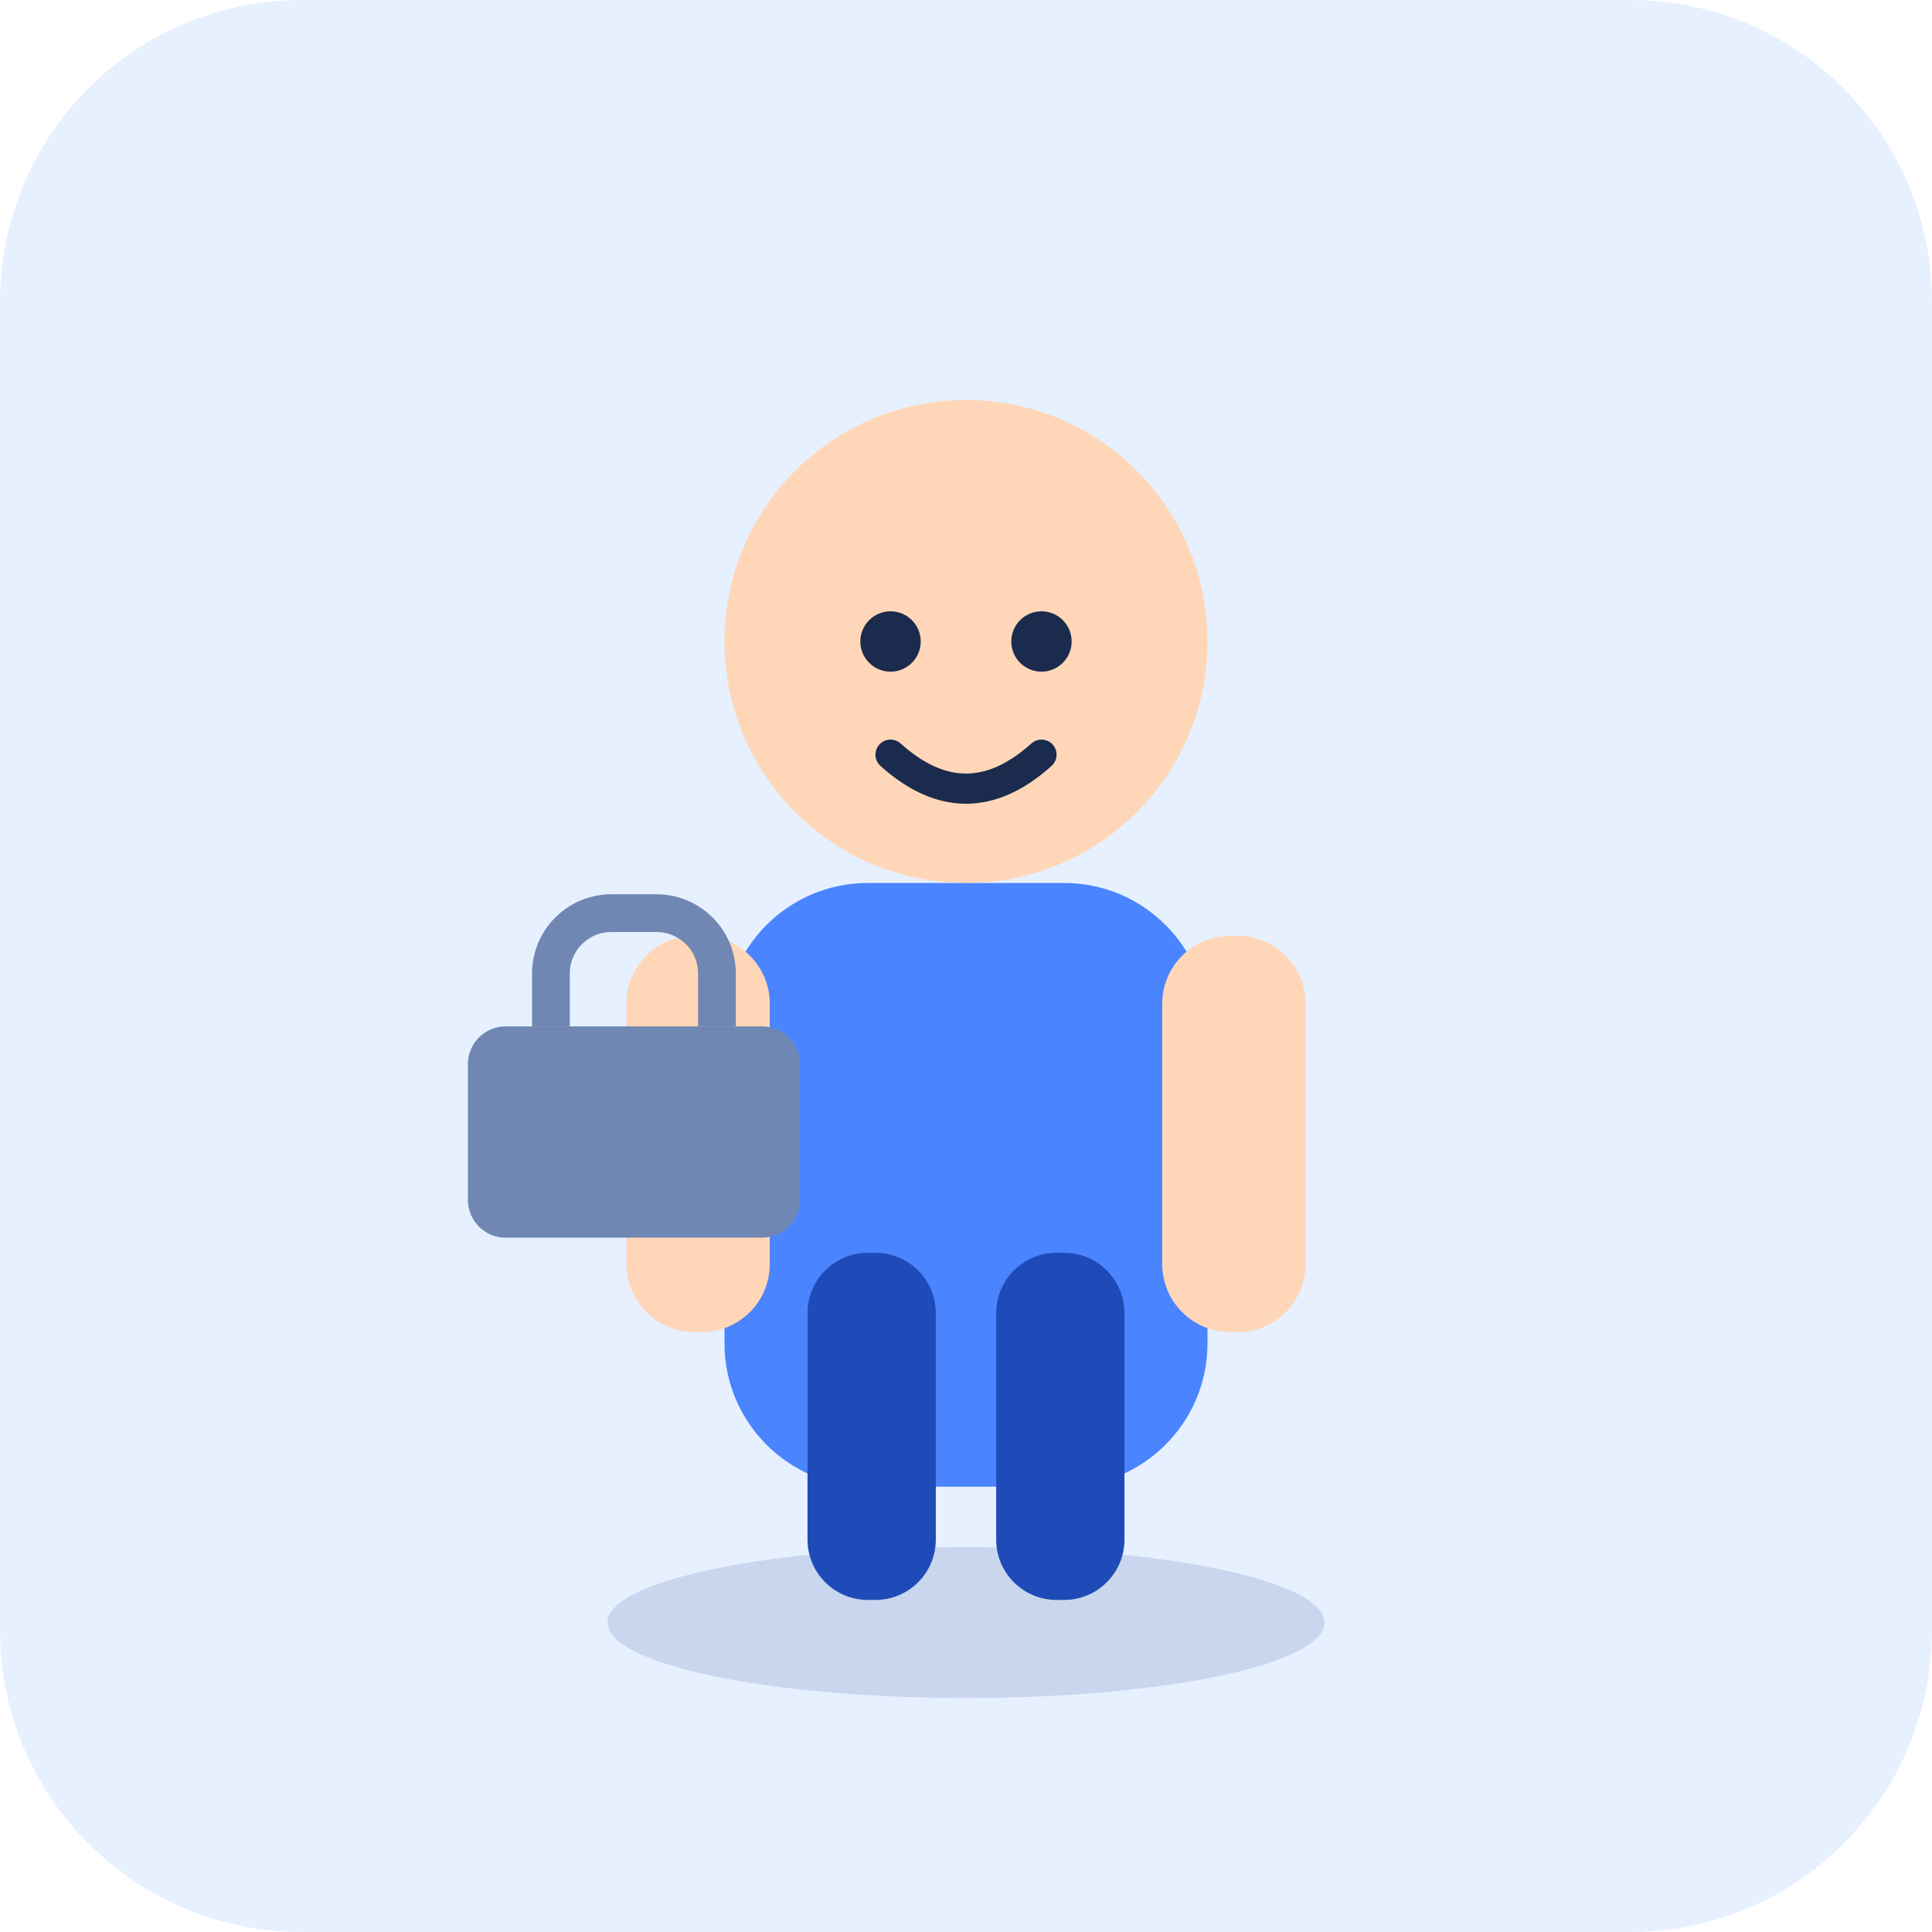
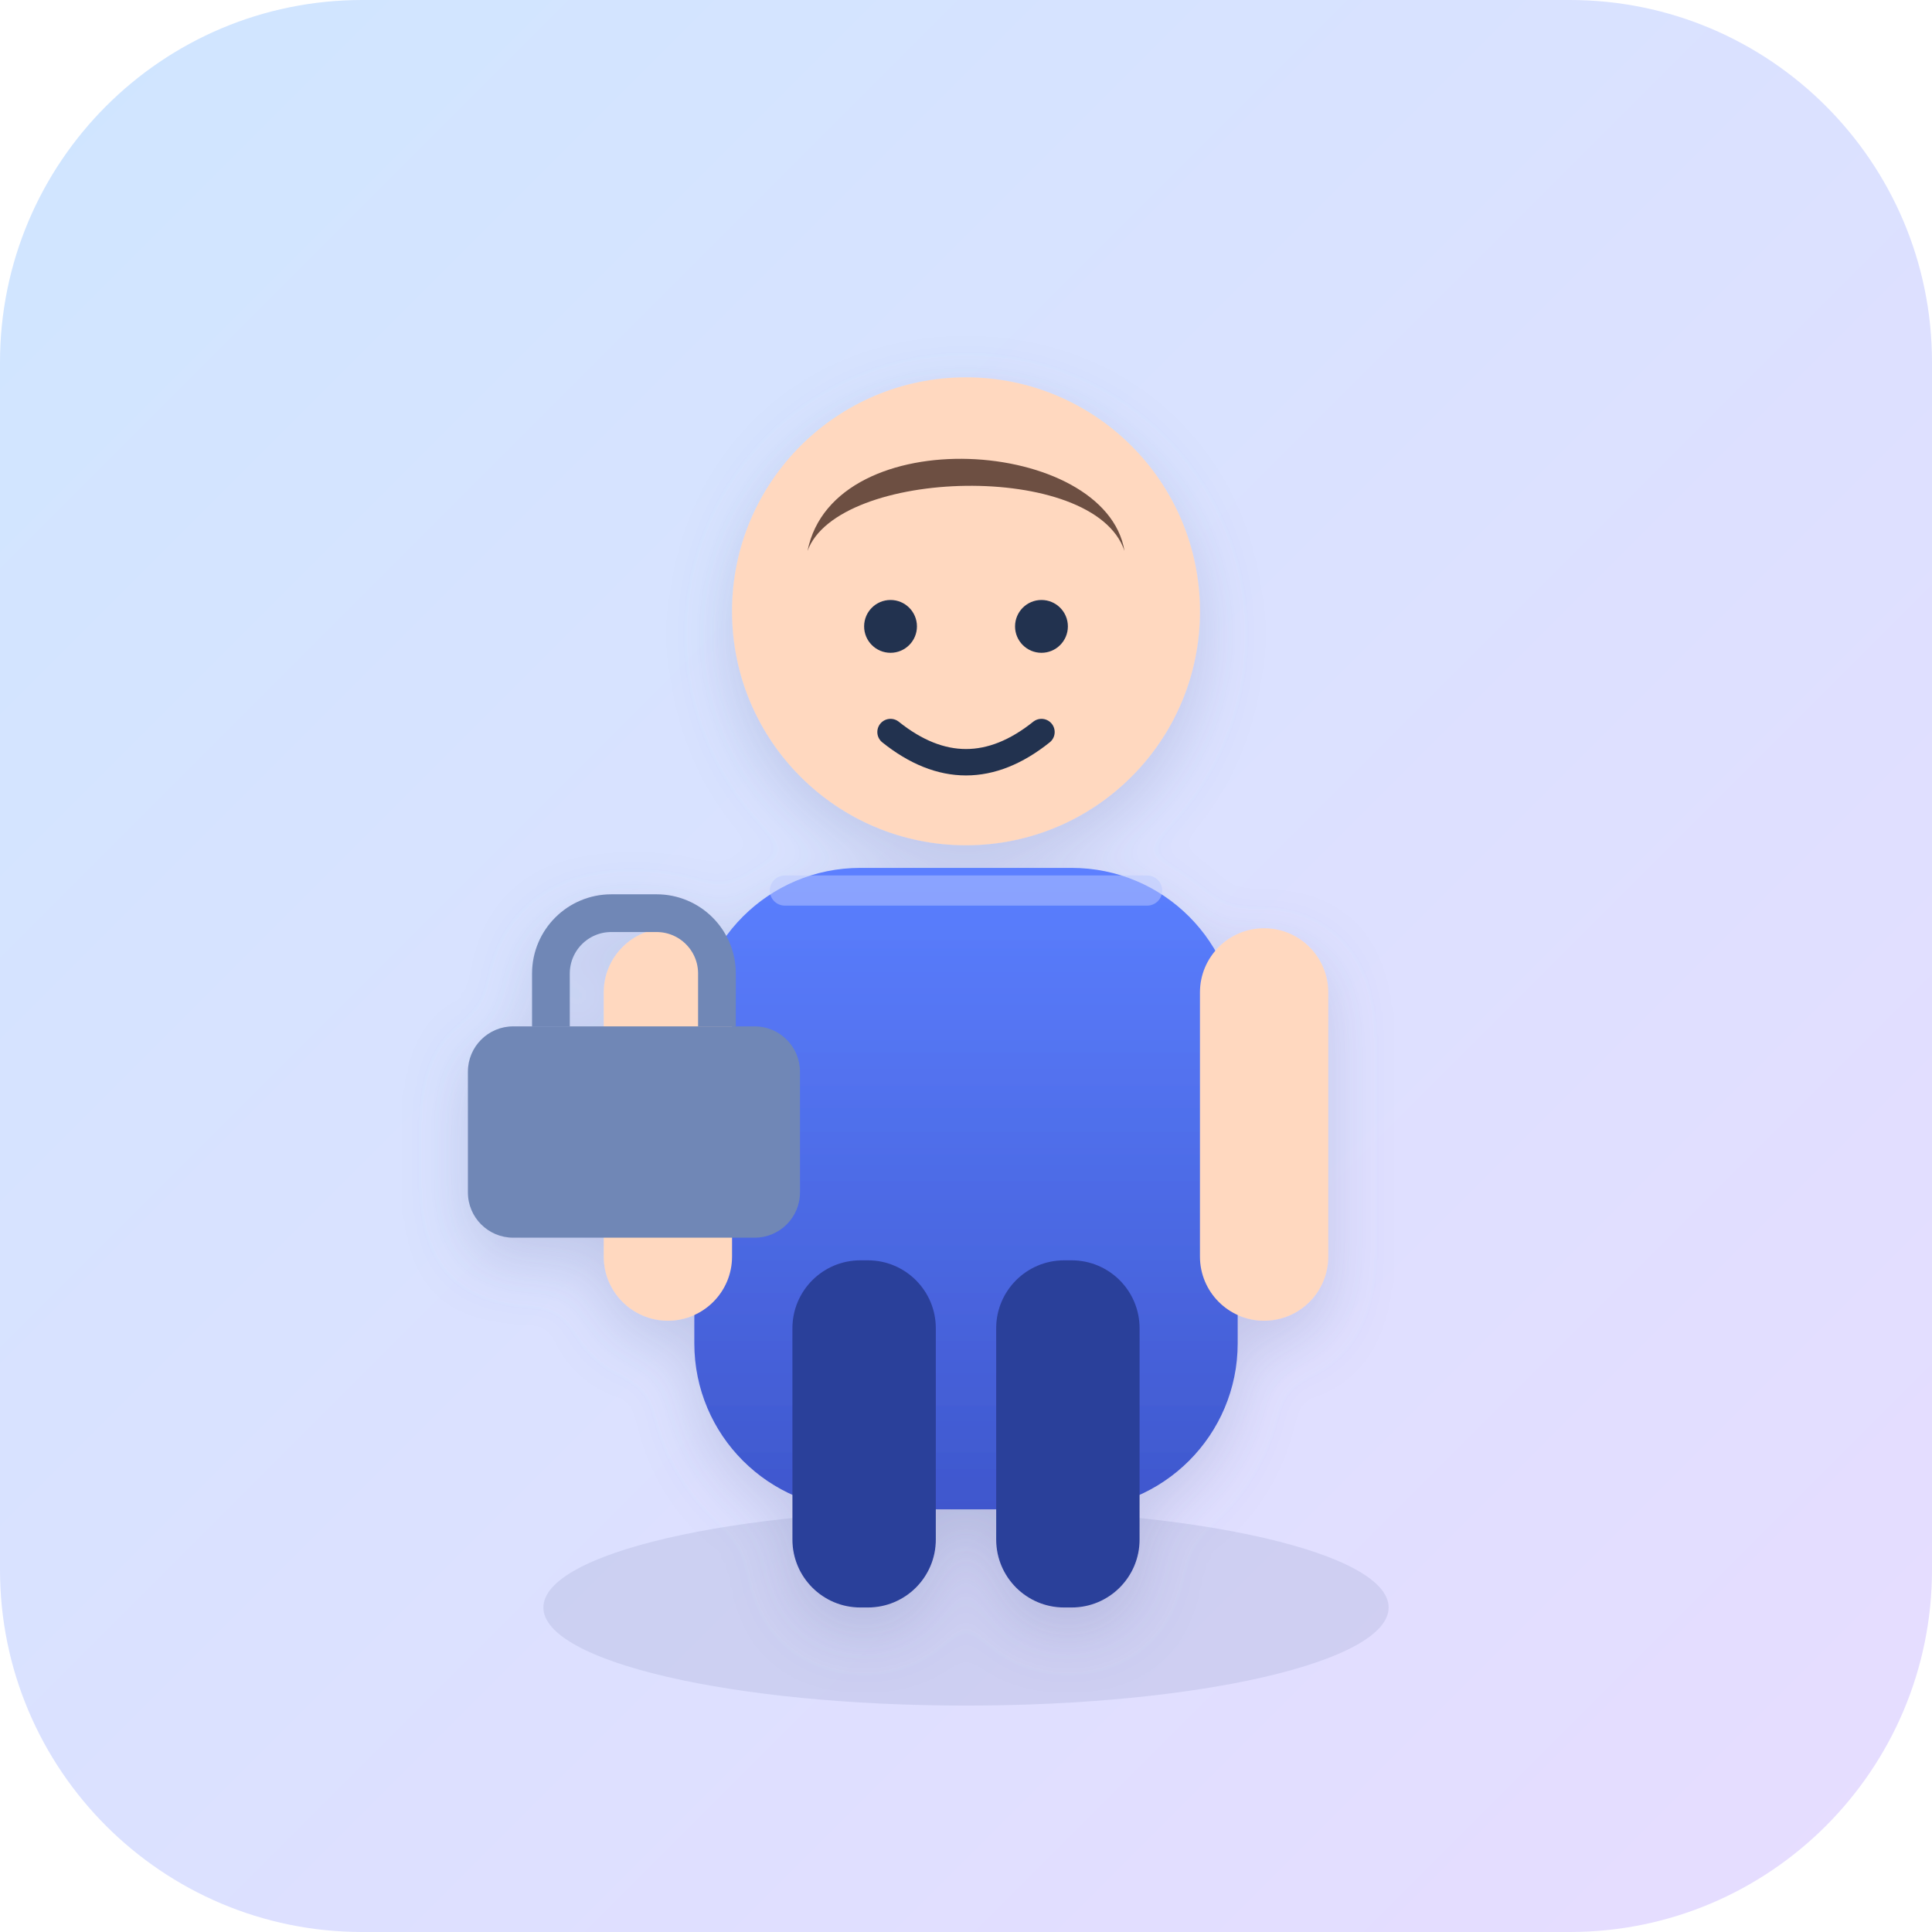
<svg xmlns="http://www.w3.org/2000/svg" viewBox="0 0 512 512">
-   <rect width="512" height="512" rx="80" fill="#E6F0FF" />
-   <ellipse cx="256" cy="430" rx="95" ry="20" fill="#c9d6ee" />
-   <circle cx="256" cy="170" r="64" fill="#ffd7b8" />
-   <rect x="192" y="234" width="128" height="160" rx="38" fill="#4a84ff" />
-   <rect x="166" y="248" width="38" height="105" rx="18" fill="#ffd7b8" />
-   <rect x="308" y="248" width="38" height="105" rx="18" fill="#ffd7b8" />
-   <rect x="214" y="332" width="34" height="92" rx="16" fill="#1f4bb8" />
-   <rect x="264" y="332" width="34" height="92" rx="16" fill="#1f4bb8" />
-   <rect x="124" y="272" width="88" height="56" rx="10" fill="#6f87b2" />
-   <path d="M146 272v-14a16 16 0 0 1 16-16h12a16 16 0 0 1 16 16v14" stroke="#6f87b2" stroke-width="10" fill="none" />
-   <circle cx="236" cy="170" r="8" fill="#1b2b4d" />
-   <circle cx="276" cy="170" r="8" fill="#1b2b4d" />
-   <path d="M236 200q20 18 40 0" stroke="#1b2b4d" stroke-width="8" fill="none" stroke-linecap="round" />
+   <defs>
+     <linearGradient id="bg" x1="0" y1="0" x2="1" y2="1">
+       <stop offset="0%" stop-color="#cfe6ff" />
+       <stop offset="100%" stop-color="#e7dcff" />
+     </linearGradient>
+     <linearGradient id="shirt" x1="0" y1="0" x2="0" y2="1">
+       <stop offset="0%" stop-color="#5b7fff" />
+       <stop offset="100%" stop-color="#3f57cd" />
+     </linearGradient>
+     <filter id="soft" x="-20%" y="-20%" width="140%" height="140%">
+       <feDropShadow dx="0" dy="6" stdDeviation="8" flood-color="#6f7aa8" flood-opacity=".25" />
+     </filter>
+   </defs>
+   <rect width="512" height="512" rx="96" fill="url(#bg)" />
+   <ellipse cx="256" cy="426" rx="112" ry="26" fill="#9aa4ce" opacity=".26" />
+   <g filter="url(#soft)">
+     <circle cx="256" cy="162" r="62" fill="#ffd8bf" />
+     <path d="M214 146c8-22 76-24 84 0-5-30-77-35-84 0z" fill="#6d4f43" />
+     <rect x="184" y="230" width="144" height="170" rx="44" fill="url(#shirt)" />
+     <rect x="160" y="246" width="34" height="104" rx="17" fill="#ffd8bf" />
+     <rect x="318" y="246" width="34" height="104" rx="17" fill="#ffd8bf" />
+     <rect x="210" y="334" width="38" height="92" rx="18" fill="#2c3f9a" />
+     <rect x="264" y="334" width="38" height="92" rx="18" fill="#2c3f9a" />
+     <circle cx="236" cy="166" r="7" fill="#24324f" />
+     <circle cx="276" cy="166" r="7" fill="#24324f" />
+     <path d="M236 194q20 16 40 0" stroke="#24324f" stroke-width="7" fill="none" stroke-linecap="round" />
+     <path d="M208 236h96" stroke="#b9c7ff" stroke-width="8" stroke-linecap="round" opacity=".5" />
+     <rect x="124" y="272" width="88" height="56" rx="12" fill="#7087b6" />
+     <path d="M146 272v-14a16 16 0 0 1 16-16h12a16 16 0 0 1 16 16v14" stroke="#7087b6" stroke-width="10" fill="none" />
+   </g>
</svg>
